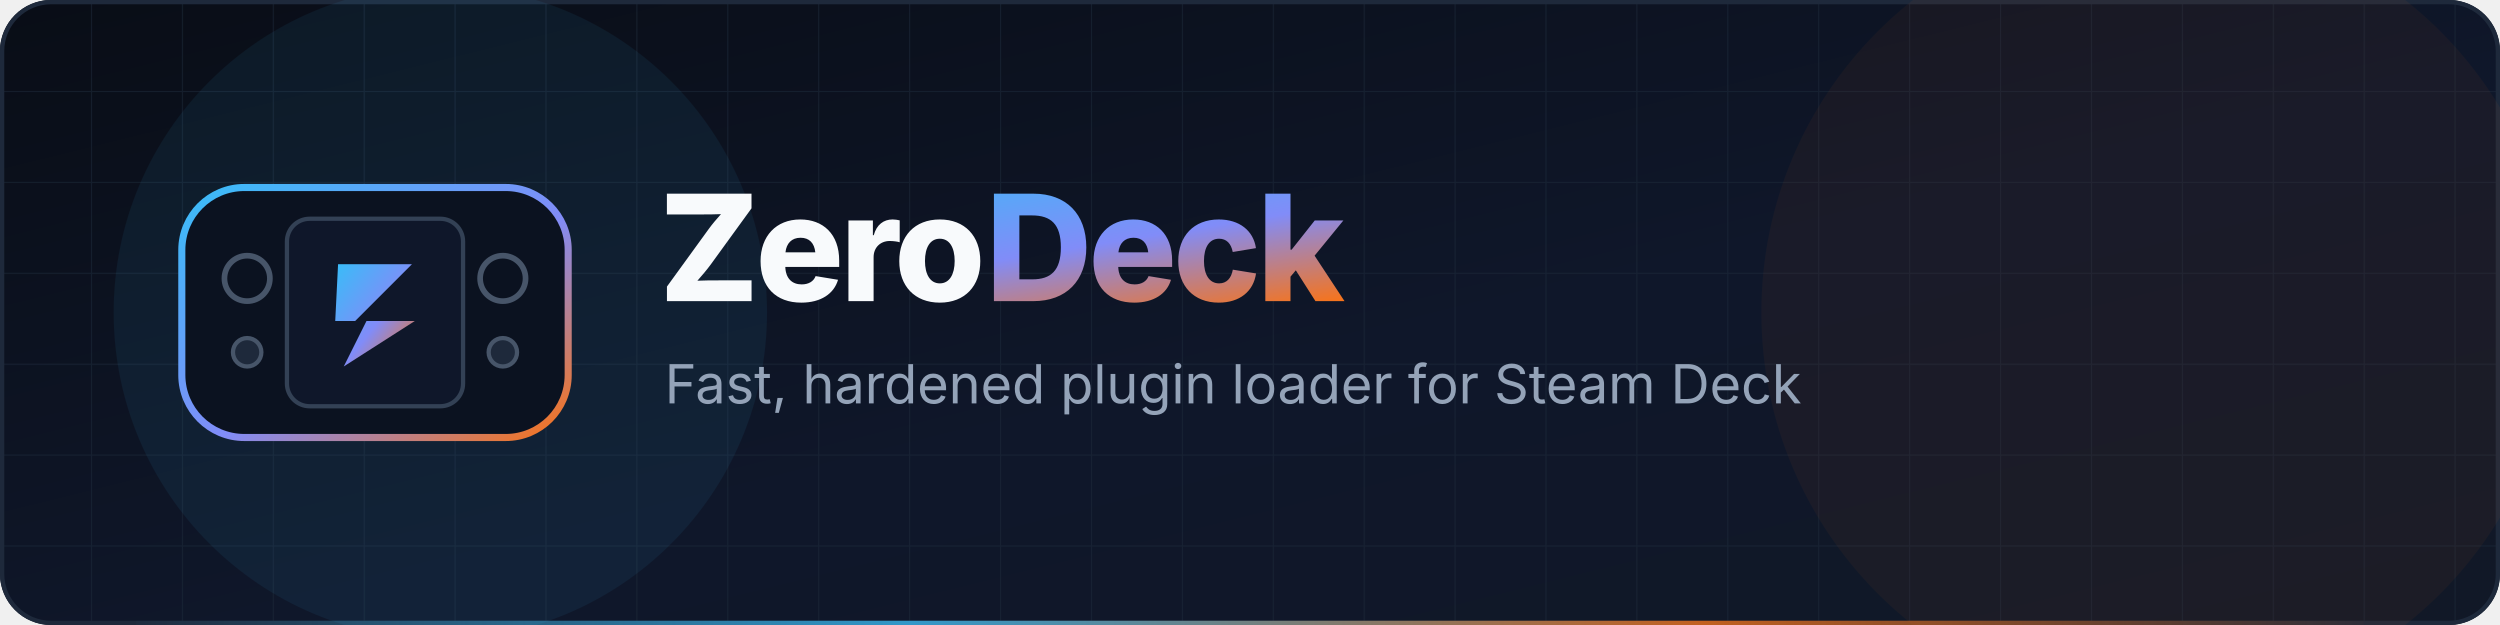
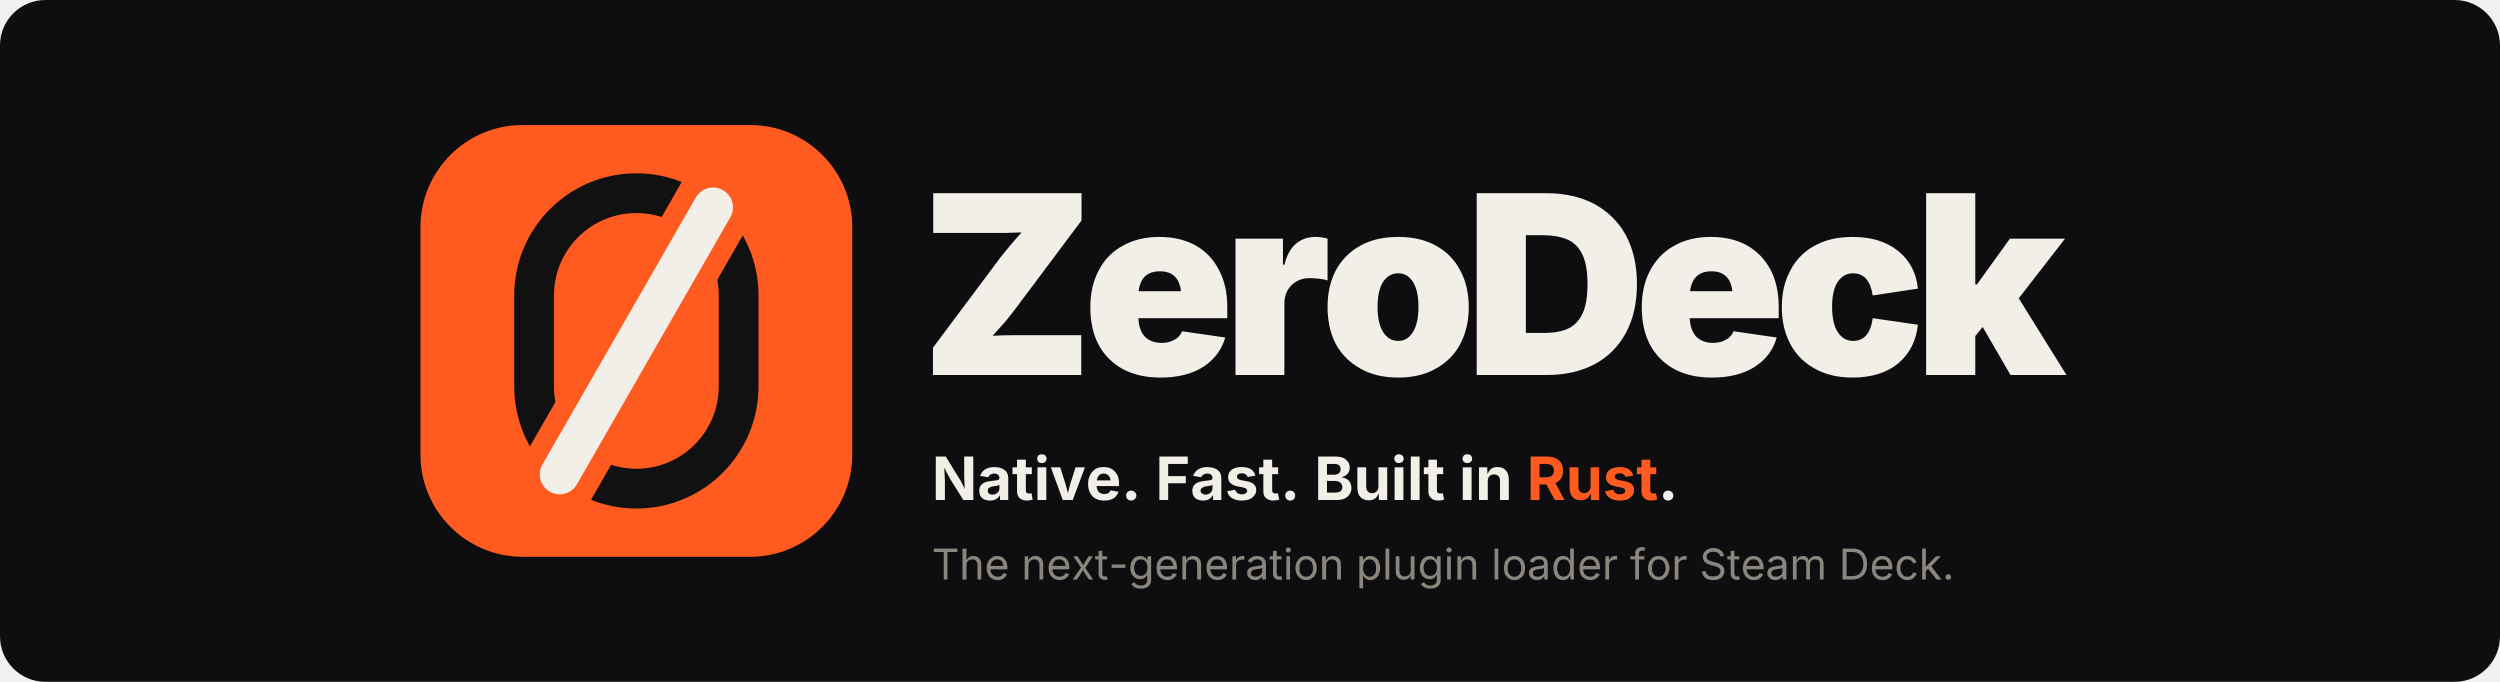
- <svg xmlns="http://www.w3.org/2000/svg" viewBox="0 0 880 220" width="880" height="220" role="img" aria-label="ZeroDeck — fast, hardened plugin loader for Steam Deck">
-   <defs>
-     <linearGradient id="bg-dark" x1="0%" y1="0%" x2="100%" y2="100%">
-       <stop offset="0%" stop-color="#090D16" />
-       <stop offset="55%" stop-color="#0F172A" />
-       <stop offset="100%" stop-color="#111827" />
-     </linearGradient>
-     <linearGradient id="accent-grad" x1="0%" y1="0%" x2="100%" y2="100%">
-       <stop offset="0%" stop-color="#38BDF8" />
-       <stop offset="55%" stop-color="#818CF8" />
-       <stop offset="100%" stop-color="#F97316" />
-     </linearGradient>
-     <linearGradient id="glow-line" x1="0%" y1="0%" x2="100%" y2="0%">
-       <stop offset="0%" stop-color="#38BDF8" stop-opacity="0" />
-       <stop offset="35%" stop-color="#38BDF8" stop-opacity="0.75" />
-       <stop offset="70%" stop-color="#F97316" stop-opacity="0.75" />
-       <stop offset="100%" stop-color="#F97316" stop-opacity="0" />
-     </linearGradient>
-     <pattern id="grid-dark" width="32" height="32" patternUnits="userSpaceOnUse">
-       <path d="M 32 0 L 0 0 0 32" fill="none" stroke="#1E293B" stroke-width="0.8" opacity="0.55" />
-     </pattern>
-   </defs>
-   <rect width="880" height="220" rx="18" fill="url(#bg-dark)" />
-   <rect width="880" height="220" rx="18" fill="url(#grid-dark)" />
-   <rect x="0.75" y="0.75" width="878.5" height="218.5" rx="17.25" fill="none" stroke="#1E293B" stroke-width="1.5" />
-   <circle cx="155" cy="110" r="115" fill="#38BDF8" opacity="0.07" />
-   <circle cx="760" cy="110" r="140" fill="#F97316" opacity="0.05" />
-   <g transform="translate(64, 52)">
-     <rect x="0" y="14" width="136" height="88" rx="22" fill="#0B1220" stroke="url(#accent-grad)" stroke-width="2.5" />
-     <circle cx="23" cy="46" r="8" fill="none" stroke="#475569" stroke-width="2" />
-     <circle cx="23" cy="72" r="5" fill="#1E293B" stroke="#475569" stroke-width="1.5" />
-     <circle cx="113" cy="46" r="8" fill="none" stroke="#475569" stroke-width="2" />
-     <circle cx="113" cy="72" r="5" fill="#1E293B" stroke="#475569" stroke-width="1.5" />
-     <rect x="37" y="25" width="62" height="66" rx="8" fill="#0F172A" stroke="#334155" stroke-width="1.5" />
-     <path d="M 55 41 L 81 41 L 61 61 L 82 61 L 57 77 L 65 61 L 54 61 Z" fill="url(#accent-grad)" />
+ <svg xmlns="http://www.w3.org/2000/svg" viewBox="0 0 880 240" width="880" height="240" role="img" aria-label="ZeroDeck — Native. Fast. Built in Rust. The next-generation plugin loader for Steam Deck.">
+   <rect width="880" height="240" rx="16" fill="#0E0E10" />
+   <g transform="translate(148 44) scale(1)">
+     <mask id="zd-dark-gap" maskUnits="userSpaceOnUse" x="0" y="0" width="152" height="152">
+       <rect width="152" height="152" fill="#fff" />
+       <line x1="107" y1="22" x2="45" y2="130" stroke="#000" stroke-width="28" stroke-linecap="round" />
+     </mask>
+     <rect width="152" height="152" rx="36" fill="#FF5A1F" />
+     <rect x="40" y="24" width="72" height="104" rx="36" fill="none" stroke="#111111" stroke-width="14" mask="url(#zd-dark-gap)" />
+     <line x1="103" y1="29" x2="49" y2="123" stroke="#F2EFE8" stroke-width="14" stroke-linecap="round" />
  </g>
-   <text x="232" y="106" font-family="-apple-system, BlinkMacSystemFont, 'Segoe UI', Inter, Roboto, Helvetica, Arial, sans-serif" font-size="52" font-weight="800" letter-spacing="-1.4" fill="#F8FAFC">
-     Zero<tspan fill="url(#accent-grad)">Deck</tspan>
-   </text>
-   <text x="234" y="142" font-family="-apple-system, BlinkMacSystemFont, 'Segoe UI', Inter, Roboto, Helvetica, Arial, sans-serif" font-size="19" font-weight="400" fill="#94A3B8">
-     Fast, hardened plugin loader for Steam Deck
-   </text>
-   <rect x="48" y="218.5" width="784" height="1.5" fill="url(#glow-line)" />
+   <path fill="#F2EFE8" d="M328.4 132V122.4L352.1 90.7Q353.8 88.5 355.7 86.3Q357.6 84 359.6 81.8Q356.7 81.9 353.8 82Q350.9 82 348.1 82H328.5V68H380.7V77.6L357.5 108.6Q355.7 111 353.7 113.4Q351.6 115.8 349.4 118.2Q352.7 118 356 118Q359.2 118 362.5 118H380.6V132ZM408.5 132.9Q397 132.9 390.4 126.3Q383.8 119.8 383.8 108.1Q383.8 100.7 386.8 95.1Q389.7 89.5 395.2 86.5Q400.7 83.4 408.1 83.4Q415.3 83.4 420.7 86.3Q426.1 89.3 429 94.9Q432 100.4 432 108V112H400.7Q400.9 116.4 403.1 118.6Q405.3 120.7 408.9 120.7Q411.5 120.7 413.4 119.6Q415.3 118.6 416.1 116.6L431.3 118.8Q429.4 125.3 423.6 129.1Q417.7 132.9 408.5 132.9ZM400.8 102.5H415.7Q414.9 95.5 408.3 95.5Q401.6 95.5 400.8 102.5ZM434.9 132V84H451.6V93.2H452.1Q453.4 88 456.3 85.7Q459.1 83.4 463 83.4Q465.1 83.4 467.3 84V98.7Q466 98.3 464.2 98.1Q462.3 97.9 461 97.9Q457.2 97.9 454.6 100.4Q452.1 102.9 452.1 107V132ZM492.2 132.9Q484.3 132.9 478.8 129.7Q473.2 126.6 470.2 121.1Q467.3 115.5 467.3 108.1Q467.3 100.7 470.2 95.2Q473.2 89.6 478.8 86.5Q484.3 83.4 492.2 83.4Q500 83.4 505.5 86.5Q511.1 89.6 514 95.2Q517 100.7 517 108.1Q517 115.5 514 121.1Q511.1 126.6 505.5 129.7Q500 132.9 492.2 132.9ZM492.2 120Q495.5 120 497.4 116.8Q499.3 113.7 499.3 108Q499.3 102.4 497.4 99.3Q495.5 96.2 492.2 96.2Q488.8 96.2 486.8 99.3Q484.9 102.4 484.9 108Q484.9 113.7 486.8 116.8Q488.8 120 492.2 120ZM544.4 132H519.8V68H544.2Q554 68 561.2 71.8Q568.4 75.7 572.3 82.8Q576.2 90 576.2 100Q576.2 110 572.3 117.2Q568.4 124.4 561.3 128.2Q554.2 132 544.4 132ZM537.1 117.2H543.7Q548.5 117.2 551.9 115.7Q555.2 114.2 557 110.5Q558.8 106.7 558.8 100Q558.8 93.3 557 89.6Q555.2 85.8 551.7 84.3Q548.2 82.8 543.2 82.8H537.1ZM602.6 132.9Q591.1 132.9 584.5 126.3Q577.9 119.8 577.9 108.1Q577.9 100.7 580.9 95.1Q583.9 89.5 589.3 86.5Q594.8 83.4 602.2 83.4Q609.5 83.4 614.8 86.3Q620.2 89.3 623.2 94.9Q626.1 100.4 626.1 108V112H594.8Q595 116.4 597.2 118.6Q599.4 120.7 603 120.7Q605.6 120.7 607.5 119.6Q609.4 118.6 610.2 116.6L625.4 118.8Q623.6 125.3 617.7 129.1Q611.8 132.9 602.6 132.9ZM594.9 102.5H609.8Q609 95.5 602.4 95.5Q595.8 95.5 594.9 102.5ZM652.1 132.9Q644.3 132.9 638.7 129.7Q633.1 126.6 630.2 121.1Q627.2 115.5 627.2 108.1Q627.2 100.7 630.2 95.2Q633.1 89.6 638.7 86.5Q644.3 83.4 652.1 83.4Q662 83.4 668.1 88.3Q674.3 93.3 675.1 101.6L659.2 104Q658 96.2 652.3 96.2Q648.9 96.2 646.9 99.2Q644.9 102.1 644.9 108Q644.9 113.9 646.9 116.9Q648.9 120 652.3 120Q658.1 120 659.2 112L675.1 114.3Q674.2 122.8 668.2 127.9Q662.1 132.9 652.1 132.9ZM678 132V68H695.3V100.1H695.9L707.5 84H726.9L710.6 105L727.4 132H707.7L697.9 115.1L695.3 118.3V132Z" />
+   <path fill="#F2EFE8" d="M329.4 176V160.7H332.9L337.7 168.5Q338.2 169.2 338.6 170.1Q339.1 171 339.6 172.2Q339.5 171.1 339.5 169.9Q339.4 168.8 339.4 168.1V160.7H342.6V176H339.1L334.7 169Q334.3 168.3 334 167.7Q333.6 167 333.2 166.3Q332.9 165.5 332.4 164.6Q332.5 166 332.5 167.1Q332.6 168.3 332.6 169V176ZM348.5 176.2Q346.9 176.2 345.8 175.4Q344.7 174.5 344.7 172.8Q344.7 171.5 345.3 170.8Q345.9 170.1 346.9 169.7Q347.9 169.4 349 169.3Q350.5 169.1 351.2 169Q351.8 168.8 351.8 168.2V168.2Q351.8 167.5 351.3 167.1Q350.9 166.7 350 166.7Q349.1 166.7 348.6 167.1Q348 167.4 347.9 168L345 167.5Q345.5 166 346.8 165.2Q348.1 164.4 350 164.4Q351.3 164.4 352.4 164.8Q353.5 165.2 354.2 166Q354.9 166.9 354.9 168.3V176H352V174.4H351.9Q351.5 175.2 350.6 175.7Q349.8 176.2 348.5 176.2ZM349.4 174.1Q350.5 174.1 351.1 173.4Q351.8 172.8 351.8 171.9V170.7Q351.6 170.8 351.2 170.9Q350.8 171 350.4 171.1Q349.9 171.1 349.6 171.2Q348.7 171.3 348.2 171.7Q347.7 172 347.7 172.7Q347.7 173.4 348.1 173.7Q348.6 174.1 349.4 174.1ZM363.2 164.5V166.9H361.1V172.6Q361.1 173.7 362.1 173.7Q362.3 173.7 362.6 173.7Q362.9 173.6 363.1 173.6L363.5 175.9Q363 176 362.5 176.1Q362 176.2 361.5 176.2Q359.8 176.2 358.9 175.3Q358 174.5 358 172.9V166.9H356.4V164.5H358V161.8H361.1V164.5ZM365.2 176V164.5H368.3V176ZM366.7 163Q366 163 365.5 162.6Q365.1 162.1 365.1 161.5Q365.1 160.8 365.5 160.3Q366 159.9 366.7 159.9Q367.4 159.9 367.9 160.3Q368.4 160.8 368.4 161.5Q368.4 162.1 367.9 162.6Q367.4 163 366.7 163ZM374.1 176 369.9 164.5H373.2L375.1 170.5Q375.3 171.3 375.5 172Q375.7 172.8 375.9 173.6Q376.1 172.8 376.3 172Q376.5 171.3 376.7 170.5L378.6 164.5H381.9L377.6 176ZM388.7 176.2Q386.9 176.2 385.6 175.5Q384.4 174.8 383.7 173.5Q383 172.1 383 170.3Q383 168.6 383.7 167.2Q384.4 165.9 385.6 165.1Q386.8 164.4 388.5 164.4Q390 164.4 391.2 165Q392.4 165.7 393.2 167Q393.9 168.2 393.9 170.2V171.1H386Q386.1 172.5 386.8 173.2Q387.6 173.9 388.7 173.9Q389.5 173.9 390.1 173.6Q390.7 173.2 390.9 172.6L393.7 173.1Q393.3 174.5 392 175.4Q390.7 176.2 388.7 176.2ZM386.1 169.1H390.9Q390.8 168 390.2 167.4Q389.6 166.7 388.5 166.7Q387.4 166.7 386.8 167.4Q386.2 168.1 386.1 169.1ZM398.2 176.2Q397.4 176.2 396.9 175.7Q396.4 175.2 396.4 174.4Q396.4 173.7 396.9 173.2Q397.4 172.7 398.2 172.7Q398.9 172.7 399.4 173.2Q400 173.7 400 174.4Q400 175.2 399.4 175.7Q398.9 176.2 398.2 176.2ZM408.1 176V160.7H418.1V163.3H411.2V167.6H417.4V170.1H411.2V176ZM423.5 176.2Q421.9 176.2 420.8 175.4Q419.7 174.5 419.7 172.8Q419.7 171.5 420.3 170.8Q420.9 170.1 421.9 169.7Q422.9 169.4 424 169.3Q425.5 169.1 426.1 169Q426.8 168.8 426.8 168.2V168.2Q426.8 167.5 426.3 167.1Q425.9 166.7 425 166.7Q424.1 166.7 423.6 167.1Q423 167.4 422.8 168L420 167.5Q420.5 166 421.8 165.2Q423.1 164.4 425 164.4Q426.2 164.4 427.4 164.8Q428.5 165.2 429.2 166Q429.9 166.9 429.9 168.3V176H427V174.4H426.9Q426.4 175.2 425.6 175.7Q424.8 176.2 423.5 176.2ZM424.4 174.1Q425.5 174.1 426.1 173.4Q426.8 172.8 426.8 171.9V170.7Q426.6 170.8 426.2 170.9Q425.8 171 425.3 171.1Q424.9 171.1 424.5 171.2Q423.7 171.3 423.2 171.7Q422.6 172 422.6 172.7Q422.6 173.4 423.1 173.7Q423.6 174.1 424.4 174.1ZM437.1 176.2Q435 176.2 433.6 175.3Q432.3 174.5 432 172.9L434.8 172.4Q435.3 174 437.1 174Q438 174 438.5 173.6Q439 173.3 439 172.8Q439 171.9 437.6 171.6L435.6 171.2Q432.3 170.5 432.3 168Q432.3 166.3 433.6 165.3Q434.9 164.4 437.1 164.4Q439.1 164.4 440.4 165.2Q441.6 166.1 441.9 167.4L439.2 167.9Q439 167.3 438.5 167Q438 166.6 437.1 166.6Q436.4 166.6 435.9 166.9Q435.4 167.2 435.4 167.8Q435.4 168.2 435.7 168.5Q436 168.8 436.8 169L438.9 169.4Q442.2 170 442.2 172.5Q442.2 173.6 441.5 174.4Q440.9 175.3 439.7 175.8Q438.5 176.2 437.1 176.2ZM449.9 164.5V166.9H447.8V172.6Q447.8 173.7 448.9 173.7Q449 173.7 449.3 173.7Q449.7 173.6 449.8 173.6L450.3 175.9Q449.8 176 449.2 176.1Q448.7 176.2 448.3 176.2Q446.6 176.2 445.6 175.3Q444.7 174.5 444.7 172.9V166.9H443.2V164.5H444.7V161.8H447.8V164.5ZM454.1 176.2Q453.4 176.2 452.9 175.7Q452.4 175.2 452.4 174.4Q452.4 173.7 452.9 173.2Q453.4 172.7 454.1 172.7Q454.9 172.7 455.4 173.2Q455.9 173.7 455.9 174.4Q455.9 175.2 455.4 175.7Q454.9 176.2 454.1 176.2ZM464 176V160.7H470.1Q472.6 160.7 473.8 161.8Q475.1 162.9 475.1 164.6Q475.1 166 474.3 166.8Q473.5 167.7 472.4 167.9V168.1Q473.2 168.1 474 168.6Q474.8 169 475.2 169.8Q475.7 170.7 475.7 171.8Q475.7 173 475.1 173.9Q474.5 174.9 473.3 175.5Q472.2 176 470.5 176ZM467.1 173.4H469.8Q471.2 173.4 471.9 172.9Q472.5 172.4 472.5 171.5Q472.5 170.5 471.8 169.9Q471.1 169.3 469.9 169.3H467.1ZM467.1 167.1H469.6Q470.6 167.1 471.3 166.6Q471.9 166.1 471.9 165.2Q471.9 164.3 471.4 163.8Q470.8 163.3 469.7 163.3H467.1ZM481.8 176.1Q480 176.1 478.9 175Q477.8 173.8 477.8 171.8V164.5H480.9V171.3Q480.9 172.4 481.5 173Q482 173.6 483 173.6Q484 173.6 484.6 172.9Q485.2 172.3 485.2 171.2V164.5H488.3V176H485.4L485.3 173.6Q484.9 174.8 484 175.5Q483.1 176.1 481.8 176.1ZM490.9 176V164.5H494V176ZM492.4 163Q491.7 163 491.3 162.6Q490.8 162.1 490.8 161.5Q490.8 160.8 491.3 160.3Q491.7 159.9 492.4 159.9Q493.1 159.9 493.6 160.3Q494.1 160.8 494.1 161.5Q494.1 162.1 493.6 162.6Q493.1 163 492.4 163ZM499.7 160.7V176H496.6V160.7ZM508 164.5V166.9H505.8V172.6Q505.8 173.7 506.9 173.7Q507.1 173.7 507.4 173.7Q507.7 173.6 507.9 173.6L508.3 175.9Q507.8 176 507.3 176.1Q506.8 176.2 506.3 176.2Q504.6 176.2 503.7 175.3Q502.8 174.5 502.8 172.9V166.9H501.2V164.5H502.8V161.8H505.8V164.5ZM514.9 176V164.5H518V176ZM516.5 163Q515.8 163 515.3 162.6Q514.8 162.1 514.8 161.5Q514.8 160.8 515.3 160.3Q515.8 159.9 516.5 159.9Q517.2 159.9 517.7 160.3Q518.2 160.8 518.2 161.5Q518.2 162.1 517.7 162.6Q517.2 163 516.5 163ZM523.7 169.4V176H520.6V164.5H523.5L523.6 166.9Q524.1 165.7 524.9 165Q525.8 164.4 527.2 164.4Q528.9 164.4 530 165.5Q531.1 166.7 531.1 168.7V176H528V169.2Q528 168.2 527.5 167.6Q526.9 167 525.9 167Q525 167 524.3 167.6Q523.7 168.2 523.7 169.4ZM587.2 176.2Q586.4 176.2 585.9 175.7Q585.4 175.2 585.4 174.4Q585.4 173.7 585.9 173.2Q586.4 172.7 587.2 172.7Q587.9 172.7 588.5 173.2Q589 173.7 589 174.4Q589 175.2 588.5 175.7Q587.9 176.2 587.2 176.2Z" />
+   <path fill="#FF5A1F" d="M538.8 176V160.7H544.7Q547.3 160.7 548.8 162.1Q550.2 163.4 550.2 165.7Q550.2 167.3 549.5 168.4Q548.8 169.5 547.5 170L550.7 176H547.3L544.3 170.5H541.9V176ZM541.9 168H544.1Q547 168 547 165.7Q547 164.5 546.3 163.9Q545.6 163.3 544.1 163.3H541.9ZM556.4 176.1Q554.6 176.1 553.6 175Q552.5 173.8 552.5 171.8V164.5H555.6V171.3Q555.6 172.4 556.1 173Q556.7 173.6 557.6 173.6Q558.6 173.6 559.2 172.9Q559.9 172.3 559.9 171.2V164.5H562.9V176H560L560 173.6Q559.5 174.8 558.6 175.5Q557.7 176.1 556.4 176.1ZM570.1 176.2Q568 176.2 566.7 175.3Q565.3 174.5 565 172.9L567.9 172.4Q568.3 174 570.2 174Q571.1 174 571.6 173.6Q572.1 173.3 572.1 172.8Q572.1 171.9 570.6 171.6L568.6 171.2Q565.3 170.5 565.3 168Q565.3 166.3 566.7 165.3Q568 164.4 570.2 164.4Q572.2 164.4 573.4 165.2Q574.6 166.1 574.9 167.4L572.2 167.9Q572 167.3 571.5 167Q571 166.6 570.2 166.6Q569.4 166.6 568.9 166.9Q568.4 167.2 568.4 167.8Q568.4 168.2 568.7 168.5Q569.1 168.8 569.9 169L572 169.4Q575.2 170 575.2 172.5Q575.2 173.6 574.6 174.4Q573.9 175.3 572.8 175.8Q571.6 176.2 570.1 176.2ZM583 164.5V166.9H580.9V172.6Q580.9 173.7 581.9 173.7Q582.1 173.7 582.4 173.7Q582.7 173.6 582.9 173.6L583.3 175.9Q582.8 176 582.3 176.1Q581.8 176.2 581.3 176.2Q579.6 176.2 578.7 175.3Q577.8 174.5 577.8 172.9V166.9H576.2V164.5H577.8V161.8H580.9V164.5Z" />
+   <path fill="#8A867E" d="M328.7 194.3V193.1H337V194.3H333.5V204H332.2V194.3ZM340.2 199.1V204H338.8V193.1H340.2V197.2Q340.6 196.4 341.2 196.1Q341.8 195.7 342.6 195.7Q343.9 195.7 344.6 196.5Q345.4 197.2 345.4 198.8V204H344.1V198.9Q344.1 198 343.6 197.4Q343.1 196.9 342.2 196.9Q341.3 196.9 340.7 197.5Q340.2 198 340.2 199.1ZM351.2 204.2Q350 204.2 349.1 203.6Q348.2 203.1 347.8 202.2Q347.3 201.2 347.3 200Q347.3 198.7 347.8 197.8Q348.2 196.8 349.1 196.3Q349.9 195.7 351 195.7Q351.6 195.7 352.3 195.9Q352.9 196.1 353.4 196.6Q353.9 197.1 354.3 197.9Q354.6 198.7 354.6 199.8V200.4H348.6Q348.7 201.6 349.4 202.3Q350.1 203 351.2 203Q351.9 203 352.4 202.7Q352.9 202.4 353.2 201.7L354.4 202.1Q354.1 203 353.3 203.6Q352.4 204.2 351.2 204.2ZM348.7 199.2H353.2Q353.1 198.2 352.6 197.5Q352 196.9 351 196.9Q350.3 196.9 349.8 197.2Q349.3 197.5 349 198.1Q348.7 198.6 348.7 199.2ZM362 199.1V204H360.7V195.8H361.9L361.9 197.3Q362.3 196.5 363 196.1Q363.6 195.7 364.5 195.7Q365.7 195.7 366.5 196.5Q367.2 197.2 367.2 198.8V204H365.9V198.9Q365.9 198 365.4 197.4Q364.9 196.9 364.1 196.9Q363.2 196.9 362.6 197.5Q362 198 362 199.1ZM373 204.2Q371.8 204.2 370.9 203.6Q370.1 203.1 369.6 202.2Q369.1 201.2 369.1 200Q369.1 198.7 369.6 197.8Q370 196.8 370.9 196.3Q371.7 195.7 372.8 195.7Q373.5 195.7 374.1 195.9Q374.7 196.1 375.3 196.6Q375.8 197.1 376.1 197.9Q376.4 198.7 376.4 199.8V200.4H370.5Q370.5 201.6 371.2 202.3Q371.9 203 373 203Q373.7 203 374.2 202.7Q374.8 202.4 375 201.7L376.3 202.1Q376 203 375.1 203.6Q374.2 204.2 373 204.2ZM370.5 199.2H375.1Q375 198.2 374.4 197.5Q373.8 196.9 372.8 196.9Q372.1 196.9 371.6 197.2Q371.1 197.5 370.8 198.1Q370.5 198.6 370.5 199.2ZM377.6 204 380.5 199.8 377.8 195.8H379.3L380.3 197.4Q380.6 197.8 380.8 198.2Q381 198.6 381.3 199Q381.5 198.6 381.7 198.2Q381.9 197.8 382.2 197.4L383.2 195.8H384.7L382 199.9L384.8 204H383.3L382.1 202.2Q381.8 201.7 381.6 201.4Q381.4 201 381.2 200.6Q381 201 380.8 201.4Q380.6 201.7 380.3 202.2L379.1 204ZM389.7 195.8V196.9H388V201.9Q388 202.4 388.2 202.7Q388.5 202.9 389 202.9Q389.1 202.9 389.3 202.9Q389.5 202.9 389.6 202.8L389.9 204Q389.7 204 389.5 204.1Q389.2 204.1 388.9 204.1Q387.9 204.1 387.3 203.5Q386.7 203 386.7 202V196.9H385.5V195.8H386.7V193.9H388V195.8ZM396.1 198.7V199.9H391.3V198.7ZM401.6 207.2Q400.2 207.2 399.4 206.7Q398.6 206.2 398.2 205.6L399.3 204.9Q399.5 205.1 399.7 205.4Q400 205.7 400.4 205.9Q400.9 206.1 401.6 206.1Q402.6 206.1 403.2 205.6Q403.8 205.1 403.8 204.1V202.5H403.7Q403.6 202.7 403.3 203.1Q403.1 203.4 402.6 203.6Q402.1 203.9 401.3 203.9Q400.4 203.9 399.6 203.4Q398.8 202.9 398.3 202Q397.9 201.2 397.9 199.9Q397.9 198.6 398.3 197.7Q398.8 196.7 399.6 196.2Q400.3 195.7 401.4 195.7Q402.2 195.7 402.6 196Q403.1 196.2 403.4 196.6Q403.6 196.9 403.8 197.1H403.9V195.8H405.2V204.2Q405.2 205.3 404.7 205.9Q404.2 206.6 403.4 206.9Q402.6 207.2 401.6 207.2ZM401.6 202.7Q402.7 202.7 403.3 201.9Q403.9 201.2 403.9 199.8Q403.9 198.5 403.3 197.7Q402.7 196.9 401.6 196.9Q400.8 196.9 400.3 197.3Q399.7 197.7 399.5 198.4Q399.2 199 399.2 199.8Q399.2 201.1 399.8 201.9Q400.4 202.7 401.6 202.7ZM410.9 204.2Q409.7 204.2 408.9 203.6Q408 203.1 407.5 202.2Q407.1 201.2 407.1 200Q407.1 198.7 407.5 197.8Q408 196.8 408.8 196.3Q409.7 195.7 410.8 195.7Q411.4 195.7 412 195.9Q412.7 196.1 413.2 196.6Q413.7 197.1 414 197.9Q414.3 198.7 414.3 199.8V200.4H408.4Q408.5 201.6 409.1 202.3Q409.8 203 410.9 203Q411.6 203 412.2 202.7Q412.7 202.4 412.9 201.7L414.2 202.1Q413.9 203 413 203.6Q412.2 204.2 410.9 204.2ZM408.4 199.2H413Q412.9 198.2 412.3 197.5Q411.8 196.9 410.8 196.9Q410.1 196.9 409.6 197.2Q409 197.5 408.7 198.1Q408.5 198.6 408.4 199.2ZM417.5 199.1V204H416.2V195.8H417.5L417.5 197.3Q417.9 196.5 418.5 196.1Q419.2 195.7 420 195.7Q421.2 195.7 422 196.5Q422.8 197.2 422.8 198.8V204H421.4V198.9Q421.4 198 421 197.4Q420.5 196.9 419.6 196.9Q418.7 196.9 418.1 197.5Q417.5 198 417.5 199.1ZM428.5 204.2Q427.3 204.2 426.5 203.6Q425.6 203.1 425.2 202.2Q424.7 201.2 424.7 200Q424.7 198.7 425.1 197.8Q425.6 196.8 426.4 196.3Q427.3 195.7 428.4 195.7Q429 195.7 429.7 195.9Q430.3 196.1 430.8 196.6Q431.3 197.1 431.6 197.9Q431.9 198.7 431.9 199.8V200.4H426Q426.1 201.6 426.8 202.3Q427.4 203 428.5 203Q429.3 203 429.8 202.7Q430.3 202.4 430.5 201.7L431.8 202.1Q431.5 203 430.7 203.6Q429.8 204.2 428.5 204.2ZM426 199.2H430.6Q430.5 198.2 429.9 197.5Q429.4 196.9 428.4 196.9Q427.7 196.9 427.2 197.2Q426.6 197.5 426.4 198.1Q426.1 198.6 426 199.2ZM433.8 204V195.8H435.1V197.1H435.2Q435.4 196.4 436 196.1Q436.6 195.7 437.3 195.7Q437.5 195.7 437.7 195.7Q437.9 195.7 438 195.7V197Q437.9 197 437.7 197Q437.5 197 437.2 197Q436.3 197 435.7 197.5Q435.1 198 435.1 198.9V204ZM441.8 204.2Q441 204.2 440.4 203.9Q439.7 203.6 439.4 203Q439 202.5 439 201.7Q439 201 439.3 200.5Q439.5 200.1 440 199.8Q440.5 199.6 441 199.5Q441.6 199.3 442.2 199.3Q442.9 199.2 443.4 199.1Q443.8 199.1 444 198.9Q444.3 198.8 444.3 198.5V198.5Q444.3 197.7 443.8 197.3Q443.4 196.9 442.6 196.9Q441.7 196.9 441.2 197.3Q440.7 197.6 440.5 198.1L439.2 197.6Q439.5 196.9 440.1 196.5Q440.6 196.1 441.2 195.9Q441.9 195.7 442.5 195.7Q442.9 195.7 443.4 195.8Q444 195.9 444.5 196.2Q444.9 196.5 445.3 197.1Q445.6 197.6 445.6 198.6V204H444.3V202.9H444.2Q444.1 203.2 443.8 203.5Q443.4 203.8 443 204Q442.5 204.2 441.8 204.2ZM442 203Q442.7 203 443.2 202.7Q443.7 202.5 444 202Q444.3 201.5 444.3 201V199.9Q444.2 200 443.9 200.1Q443.6 200.2 443.3 200.2Q442.9 200.3 442.6 200.3Q442.3 200.4 442.1 200.4Q441.6 200.4 441.2 200.6Q440.8 200.7 440.6 201Q440.3 201.3 440.3 201.7Q440.3 202.4 440.8 202.7Q441.3 203 442 203ZM451.1 195.8V196.9H449.4V201.9Q449.4 202.4 449.7 202.7Q449.9 202.9 450.4 202.9Q450.5 202.9 450.7 202.9Q450.9 202.9 451.1 202.8L451.3 204Q451.1 204 450.9 204.1Q450.6 204.1 450.4 204.1Q449.3 204.1 448.7 203.5Q448.1 203 448.1 202V196.9H446.9V195.8H448.1V193.9H449.4V195.8ZM452.8 204V195.8H454.1V204ZM453.5 194.5Q453.1 194.5 452.8 194.2Q452.6 194 452.6 193.6Q452.6 193.2 452.8 193Q453.1 192.7 453.5 192.7Q453.9 192.7 454.1 193Q454.4 193.2 454.4 193.6Q454.4 194 454.1 194.2Q453.9 194.5 453.5 194.5ZM459.8 204.2Q458.7 204.2 457.8 203.6Q457 203.1 456.5 202.2Q456 201.2 456 200Q456 198.7 456.5 197.7Q457 196.8 457.8 196.2Q458.7 195.7 459.8 195.7Q460.9 195.7 461.7 196.2Q462.6 196.8 463 197.7Q463.5 198.7 463.5 200Q463.5 201.2 463 202.2Q462.6 203.1 461.7 203.6Q460.9 204.2 459.8 204.2ZM459.8 203Q460.6 203 461.1 202.6Q461.7 202.1 461.9 201.5Q462.2 200.8 462.2 200Q462.2 199.1 461.9 198.4Q461.7 197.7 461.1 197.3Q460.6 196.9 459.8 196.9Q458.9 196.9 458.4 197.3Q457.9 197.7 457.6 198.4Q457.4 199.1 457.4 200Q457.4 200.8 457.6 201.5Q457.9 202.1 458.4 202.6Q458.9 203 459.8 203ZM466.8 199.1V204H465.4V195.8H466.7L466.7 197.3Q467.1 196.5 467.7 196.1Q468.4 195.7 469.2 195.7Q470.5 195.7 471.2 196.5Q472 197.2 472 198.8V204H470.7V198.9Q470.7 198 470.2 197.4Q469.7 196.9 468.8 196.9Q467.9 196.9 467.3 197.5Q466.8 198 466.8 199.1ZM478.5 207.1V195.8H479.8V197.1H479.9Q480.1 196.9 480.3 196.6Q480.6 196.2 481 196Q481.5 195.7 482.3 195.7Q483.3 195.7 484.1 196.2Q484.9 196.7 485.3 197.7Q485.8 198.6 485.8 199.9Q485.8 201.2 485.3 202.2Q484.9 203.1 484.1 203.7Q483.3 204.2 482.3 204.2Q481.5 204.2 481.1 203.9Q480.6 203.6 480.3 203.3Q480.1 203 479.9 202.7H479.8V207.1ZM482.1 203Q482.9 203 483.4 202.6Q483.9 202.2 484.2 201.5Q484.4 200.8 484.4 199.9Q484.4 199.1 484.2 198.4Q483.9 197.7 483.4 197.3Q482.9 196.9 482.1 196.9Q481 196.9 480.4 197.7Q479.8 198.6 479.8 199.9Q479.8 201.3 480.4 202.1Q481 203 482.1 203ZM489 193.1V204H487.7V193.1ZM494.1 204.1Q492.9 204.1 492.1 203.3Q491.3 202.6 491.3 201V195.8H492.6V200.9Q492.6 201.8 493.1 202.4Q493.6 202.9 494.5 202.9Q495.4 202.9 496 202.3Q496.6 201.8 496.6 200.7V195.8H497.9V204H496.6V202.5Q496.2 203.4 495.6 203.7Q494.9 204.1 494.1 204.1ZM503.5 207.2Q502.2 207.2 501.3 206.7Q500.5 206.2 500.1 205.6L501.2 204.9Q501.4 205.1 501.7 205.4Q501.9 205.7 502.4 205.9Q502.8 206.1 503.5 206.1Q504.5 206.1 505.1 205.6Q505.8 205.1 505.8 204.1V202.5H505.6Q505.5 202.7 505.2 203.1Q505 203.4 504.5 203.6Q504.1 203.9 503.3 203.9Q502.3 203.9 501.5 203.4Q500.7 202.9 500.3 202Q499.8 201.2 499.8 199.9Q499.8 198.6 500.3 197.7Q500.7 196.7 501.5 196.2Q502.3 195.7 503.3 195.7Q504.1 195.7 504.6 196Q505 196.2 505.3 196.6Q505.5 196.9 505.7 197.1H505.8V195.8H507.1V204.2Q507.1 205.3 506.6 205.9Q506.1 206.6 505.3 206.9Q504.5 207.2 503.5 207.2ZM503.5 202.7Q504.6 202.7 505.2 201.9Q505.8 201.2 505.8 199.8Q505.8 198.5 505.2 197.7Q504.6 196.9 503.5 196.9Q502.7 196.9 502.2 197.3Q501.7 197.7 501.4 198.4Q501.1 199 501.1 199.8Q501.1 201.1 501.7 201.9Q502.3 202.7 503.5 202.7ZM509.4 204V195.8H510.7V204ZM510.1 194.5Q509.7 194.5 509.4 194.2Q509.1 194 509.1 193.6Q509.1 193.2 509.4 193Q509.7 192.7 510.1 192.7Q510.4 192.7 510.7 193Q511 193.2 511 193.6Q511 194 510.7 194.2Q510.4 194.5 510.1 194.5ZM514.4 199.1V204H513V195.8H514.3L514.3 197.3Q514.7 196.5 515.3 196.1Q516 195.7 516.8 195.7Q518.1 195.7 518.8 196.5Q519.6 197.2 519.6 198.8V204H518.3V198.9Q518.3 198 517.8 197.4Q517.3 196.9 516.4 196.9Q515.5 196.9 514.9 197.5Q514.4 198 514.4 199.1ZM527.4 193.1V204H526.1V193.1ZM533.1 204.2Q532 204.2 531.1 203.6Q530.3 203.1 529.8 202.2Q529.4 201.2 529.4 200Q529.4 198.7 529.8 197.7Q530.3 196.8 531.1 196.2Q532 195.7 533.1 195.7Q534.2 195.7 535 196.2Q535.9 196.8 536.4 197.7Q536.8 198.7 536.8 200Q536.8 201.2 536.4 202.2Q535.9 203.1 535 203.6Q534.2 204.2 533.1 204.2ZM533.1 203Q533.9 203 534.4 202.6Q535 202.1 535.2 201.5Q535.5 200.8 535.5 200Q535.5 199.1 535.2 198.4Q535 197.7 534.4 197.3Q533.9 196.9 533.1 196.9Q532.3 196.9 531.7 197.3Q531.2 197.7 530.9 198.4Q530.7 199.1 530.7 200Q530.7 200.8 530.9 201.5Q531.2 202.1 531.7 202.6Q532.3 203 533.1 203ZM541 204.2Q540.3 204.2 539.6 203.9Q539 203.6 538.6 203Q538.2 202.5 538.2 201.7Q538.2 201 538.5 200.5Q538.8 200.1 539.3 199.8Q539.7 199.6 540.3 199.5Q540.9 199.3 541.4 199.3Q542.2 199.2 542.6 199.1Q543.1 199.1 543.3 198.9Q543.5 198.8 543.5 198.5V198.5Q543.5 197.7 543.1 197.3Q542.7 196.9 541.8 196.9Q540.9 196.9 540.4 197.3Q539.9 197.6 539.7 198.1L538.5 197.6Q538.8 196.9 539.3 196.5Q539.9 196.1 540.5 195.9Q541.1 195.7 541.8 195.7Q542.2 195.7 542.7 195.8Q543.2 195.9 543.7 196.2Q544.2 196.5 544.5 197.1Q544.8 197.6 544.8 198.6V204H543.6V202.9H543.5Q543.3 203.2 543 203.5Q542.7 203.8 542.2 204Q541.7 204.2 541 204.2ZM541.3 203Q542 203 542.5 202.7Q543 202.5 543.3 202Q543.5 201.5 543.5 201V199.9Q543.4 200 543.2 200.1Q542.9 200.2 542.6 200.2Q542.2 200.3 541.9 200.3Q541.6 200.4 541.4 200.4Q540.9 200.4 540.5 200.6Q540.1 200.7 539.8 201Q539.6 201.3 539.6 201.7Q539.6 202.4 540 202.7Q540.5 203 541.3 203ZM550.2 204.2Q549.2 204.2 548.4 203.7Q547.6 203.1 547.2 202.2Q546.8 201.2 546.8 199.9Q546.8 198.6 547.2 197.7Q547.7 196.7 548.4 196.2Q549.2 195.7 550.2 195.7Q551 195.7 551.5 196Q552 196.2 552.2 196.6Q552.5 196.9 552.6 197.1H552.7V193.1H554V204H552.8V202.7H552.6Q552.5 203 552.2 203.3Q552 203.6 551.5 203.9Q551 204.2 550.2 204.2ZM550.4 203Q551.5 203 552.1 202.1Q552.7 201.3 552.7 199.9Q552.7 198.6 552.1 197.7Q551.6 196.9 550.4 196.9Q549.7 196.9 549.1 197.3Q548.6 197.7 548.4 198.4Q548.1 199.1 548.1 199.9Q548.1 200.8 548.4 201.5Q548.6 202.2 549.1 202.6Q549.7 203 550.4 203ZM559.8 204.2Q558.6 204.2 557.7 203.6Q556.9 203.1 556.4 202.2Q556 201.2 556 200Q556 198.7 556.4 197.8Q556.9 196.8 557.7 196.3Q558.5 195.7 559.6 195.7Q560.3 195.7 560.9 195.9Q561.6 196.1 562.1 196.6Q562.6 197.1 562.9 197.9Q563.2 198.7 563.2 199.8V200.4H557.3Q557.3 201.6 558 202.3Q558.7 203 559.8 203Q560.5 203 561 202.7Q561.6 202.4 561.8 201.7L563.1 202.1Q562.8 203 561.9 203.6Q561 204.2 559.8 204.2ZM557.3 199.2H561.9Q561.8 198.2 561.2 197.5Q560.6 196.9 559.6 196.9Q558.9 196.9 558.4 197.2Q557.9 197.5 557.6 198.1Q557.3 198.6 557.3 199.2ZM565.1 204V195.8H566.4V197.1H566.5Q566.7 196.4 567.3 196.1Q567.8 195.7 568.6 195.7Q568.7 195.7 568.9 195.7Q569.1 195.7 569.2 195.7V197Q569.2 197 569 197Q568.7 197 568.5 197Q567.6 197 567 197.5Q566.4 198 566.4 198.9V204ZM578.8 195.8V196.9H576.9V204H575.6V196.9H573.9V195.8H575.6V194.7Q575.6 194 575.9 193.5Q576.2 193.1 576.8 192.8Q577.3 192.6 577.9 192.6Q578.4 192.6 578.7 192.7Q579 192.7 579.1 192.8L578.8 193.9Q578.6 193.9 578.5 193.8Q578.3 193.8 578 193.8Q577.4 193.8 577.2 194.1Q576.9 194.4 576.9 195V195.8ZM583.8 204.2Q582.7 204.2 581.9 203.6Q581.1 203.1 580.6 202.2Q580.1 201.2 580.1 200Q580.1 198.7 580.6 197.7Q581.1 196.8 581.9 196.2Q582.7 195.7 583.8 195.7Q585 195.7 585.8 196.2Q586.6 196.8 587.1 197.7Q587.6 198.7 587.6 200Q587.6 201.2 587.1 202.2Q586.6 203.1 585.8 203.6Q585 204.2 583.8 204.2ZM583.8 203Q584.7 203 585.2 202.6Q585.7 202.1 586 201.5Q586.3 200.8 586.3 200Q586.3 199.1 586 198.4Q585.7 197.7 585.2 197.3Q584.7 196.9 583.8 196.9Q583 196.9 582.5 197.3Q582 197.7 581.7 198.4Q581.5 199.1 581.5 200Q581.5 200.8 581.7 201.5Q582 202.1 582.5 202.6Q583 203 583.8 203ZM589.5 204V195.8H590.8V197.1H590.9Q591.1 196.4 591.7 196.1Q592.3 195.7 593 195.7Q593.1 195.7 593.3 195.7Q593.5 195.7 593.7 195.7V197Q593.6 197 593.4 197Q593.1 197 592.9 197Q592 197 591.4 197.5Q590.8 198 590.8 198.9V204ZM603 204.2Q601.3 204.2 600.2 203.4Q599.2 202.5 599.1 201.1H600.5Q600.5 201.8 600.9 202.2Q601.3 202.6 601.8 202.8Q602.4 202.9 603 202.9Q603.8 202.9 604.4 202.7Q604.9 202.5 605.3 202Q605.6 201.6 605.6 201Q605.6 200.5 605.3 200.1Q605 199.8 604.5 199.6Q604.1 199.4 603.5 199.2L602.2 198.9Q600.8 198.5 600.1 197.8Q599.4 197.1 599.4 196Q599.4 195.1 599.9 194.4Q600.4 193.7 601.2 193.3Q602.1 192.9 603.1 192.9Q604.2 192.9 605 193.3Q605.9 193.7 606.3 194.4Q606.8 195 606.8 195.8H605.5Q605.4 195 604.7 194.6Q604 194.2 603.1 194.2Q602 194.2 601.4 194.7Q600.7 195.2 600.7 195.9Q600.7 196.5 601.1 196.9Q601.4 197.2 601.9 197.4Q602.4 197.6 602.8 197.7L603.9 198Q604.3 198.1 604.9 198.3Q605.4 198.5 605.9 198.9Q606.4 199.2 606.7 199.7Q607 200.3 607 201Q607 201.9 606.5 202.6Q606.1 203.4 605.2 203.8Q604.3 204.2 603 204.2ZM612.2 195.8V196.9H610.5V201.9Q610.5 202.4 610.8 202.7Q611 202.9 611.5 202.9Q611.6 202.9 611.8 202.9Q612 202.9 612.2 202.8L612.4 204Q612.2 204 612 204.1Q611.7 204.1 611.5 204.1Q610.4 204.1 609.8 203.5Q609.2 203 609.2 202V196.9H608V195.8H609.2V193.9H610.5V195.8ZM617.3 204.2Q616.2 204.2 615.3 203.6Q614.4 203.1 614 202.2Q613.5 201.2 613.5 200Q613.5 198.7 614 197.8Q614.4 196.8 615.2 196.3Q616.1 195.7 617.2 195.7Q617.8 195.7 618.5 195.9Q619.1 196.1 619.6 196.6Q620.1 197.1 620.4 197.9Q620.8 198.7 620.8 199.8V200.4H614.8Q614.9 201.6 615.6 202.3Q616.3 203 617.4 203Q618.1 203 618.6 202.7Q619.1 202.4 619.4 201.7L620.6 202.1Q620.3 203 619.5 203.6Q618.6 204.2 617.3 204.2ZM614.8 199.2H619.4Q619.3 198.2 618.8 197.5Q618.2 196.9 617.2 196.9Q616.5 196.9 616 197.2Q615.5 197.5 615.2 198.1Q614.9 198.6 614.8 199.2ZM624.9 204.2Q624.2 204.2 623.5 203.9Q622.9 203.6 622.5 203Q622.1 202.5 622.1 201.7Q622.1 201 622.4 200.5Q622.7 200.1 623.2 199.8Q623.6 199.6 624.2 199.5Q624.8 199.3 625.3 199.3Q626.1 199.2 626.5 199.1Q627 199.1 627.2 198.9Q627.4 198.8 627.4 198.5V198.5Q627.4 197.7 627 197.3Q626.6 196.9 625.7 196.9Q624.8 196.9 624.3 197.3Q623.8 197.6 623.6 198.1L622.4 197.6Q622.7 196.9 623.2 196.5Q623.8 196.1 624.4 195.9Q625.1 195.7 625.7 195.7Q626.1 195.7 626.6 195.8Q627.1 195.9 627.6 196.2Q628.1 196.5 628.4 197.1Q628.8 197.6 628.8 198.6V204H627.5V202.9H627.4Q627.2 203.2 626.9 203.5Q626.6 203.8 626.1 204Q625.6 204.2 624.9 204.2ZM625.2 203Q625.9 203 626.4 202.7Q626.9 202.5 627.2 202Q627.4 201.5 627.4 201V199.9Q627.4 200 627.1 200.1Q626.8 200.2 626.5 200.2Q626.1 200.3 625.8 200.3Q625.5 200.4 625.3 200.4Q624.8 200.4 624.4 200.6Q624 200.7 623.7 201Q623.5 201.3 623.5 201.7Q623.5 202.4 624 202.7Q624.4 203 625.2 203ZM631.1 204V195.8H632.4L632.4 197.3Q632.7 196.5 633.3 196.1Q633.9 195.7 634.7 195.7Q635.5 195.7 636 196.1Q636.5 196.6 636.7 197.3Q637 196.6 637.7 196.1Q638.4 195.7 639.3 195.7Q640 195.7 640.6 196Q641.2 196.3 641.5 196.9Q641.9 197.5 641.9 198.5V204H640.6V198.5Q640.6 197.6 640.1 197.2Q639.6 196.9 638.9 196.9Q638.1 196.9 637.6 197.4Q637.1 197.9 637.1 198.7V204H635.8V198.4Q635.8 197.7 635.4 197.3Q634.9 196.9 634.2 196.9Q633.5 196.9 632.9 197.4Q632.4 197.9 632.4 198.8V204ZM652 204H648.6V193.1H652.1Q653.7 193.1 654.9 193.7Q656 194.4 656.6 195.6Q657.2 196.8 657.2 198.5Q657.2 200.2 656.6 201.5Q656 202.7 654.8 203.3Q653.7 204 652 204ZM650 202.8H651.9Q653.9 202.8 654.9 201.6Q655.9 200.5 655.9 198.5Q655.9 196.6 654.9 195.4Q653.9 194.3 652 194.3H650ZM662.7 204.2Q661.5 204.2 660.6 203.6Q659.8 203.1 659.3 202.2Q658.9 201.2 658.9 200Q658.9 198.7 659.3 197.8Q659.8 196.8 660.6 196.3Q661.4 195.7 662.5 195.7Q663.2 195.7 663.8 195.9Q664.5 196.1 665 196.6Q665.5 197.1 665.8 197.9Q666.1 198.7 666.1 199.8V200.4H660.2Q660.2 201.6 660.9 202.3Q661.6 203 662.7 203Q663.4 203 664 202.7Q664.5 202.4 664.7 201.7L666 202.1Q665.7 203 664.8 203.6Q664 204.2 662.7 204.2ZM660.2 199.2H664.8Q664.7 198.2 664.1 197.5Q663.6 196.9 662.5 196.9Q661.8 196.9 661.3 197.2Q660.8 197.5 660.5 198.1Q660.2 198.6 660.2 199.2ZM671.3 204.2Q670.2 204.2 669.4 203.6Q668.5 203.1 668.1 202.2Q667.6 201.2 667.6 200Q667.6 198.7 668.1 197.7Q668.5 196.8 669.4 196.2Q670.2 195.7 671.3 195.7Q672.5 195.7 673.4 196.3Q674.3 196.9 674.6 198L673.4 198.3Q673.2 197.7 672.7 197.3Q672.1 196.9 671.3 196.9Q670.5 196.9 670 197.3Q669.5 197.7 669.2 198.4Q668.9 199.1 668.9 200Q668.9 200.8 669.2 201.5Q669.5 202.1 670 202.6Q670.5 203 671.3 203Q672.2 203 672.7 202.6Q673.2 202.2 673.4 201.5L674.7 201.8Q674.3 202.9 673.4 203.6Q672.5 204.2 671.3 204.2ZM676.6 204V193.1H677.9V199.4H678L681.5 195.8H683.2L679.8 199.3L683.4 204H681.7L678.7 200.2L677.9 201V204ZM685.8 204.1Q685.4 204.1 685.1 203.8Q684.8 203.5 684.8 203.1Q684.8 202.7 685.1 202.4Q685.4 202.1 685.8 202.1Q686.2 202.1 686.5 202.4Q686.8 202.7 686.8 203.1Q686.8 203.5 686.5 203.8Q686.2 204.1 685.8 204.1Z" />
</svg>
